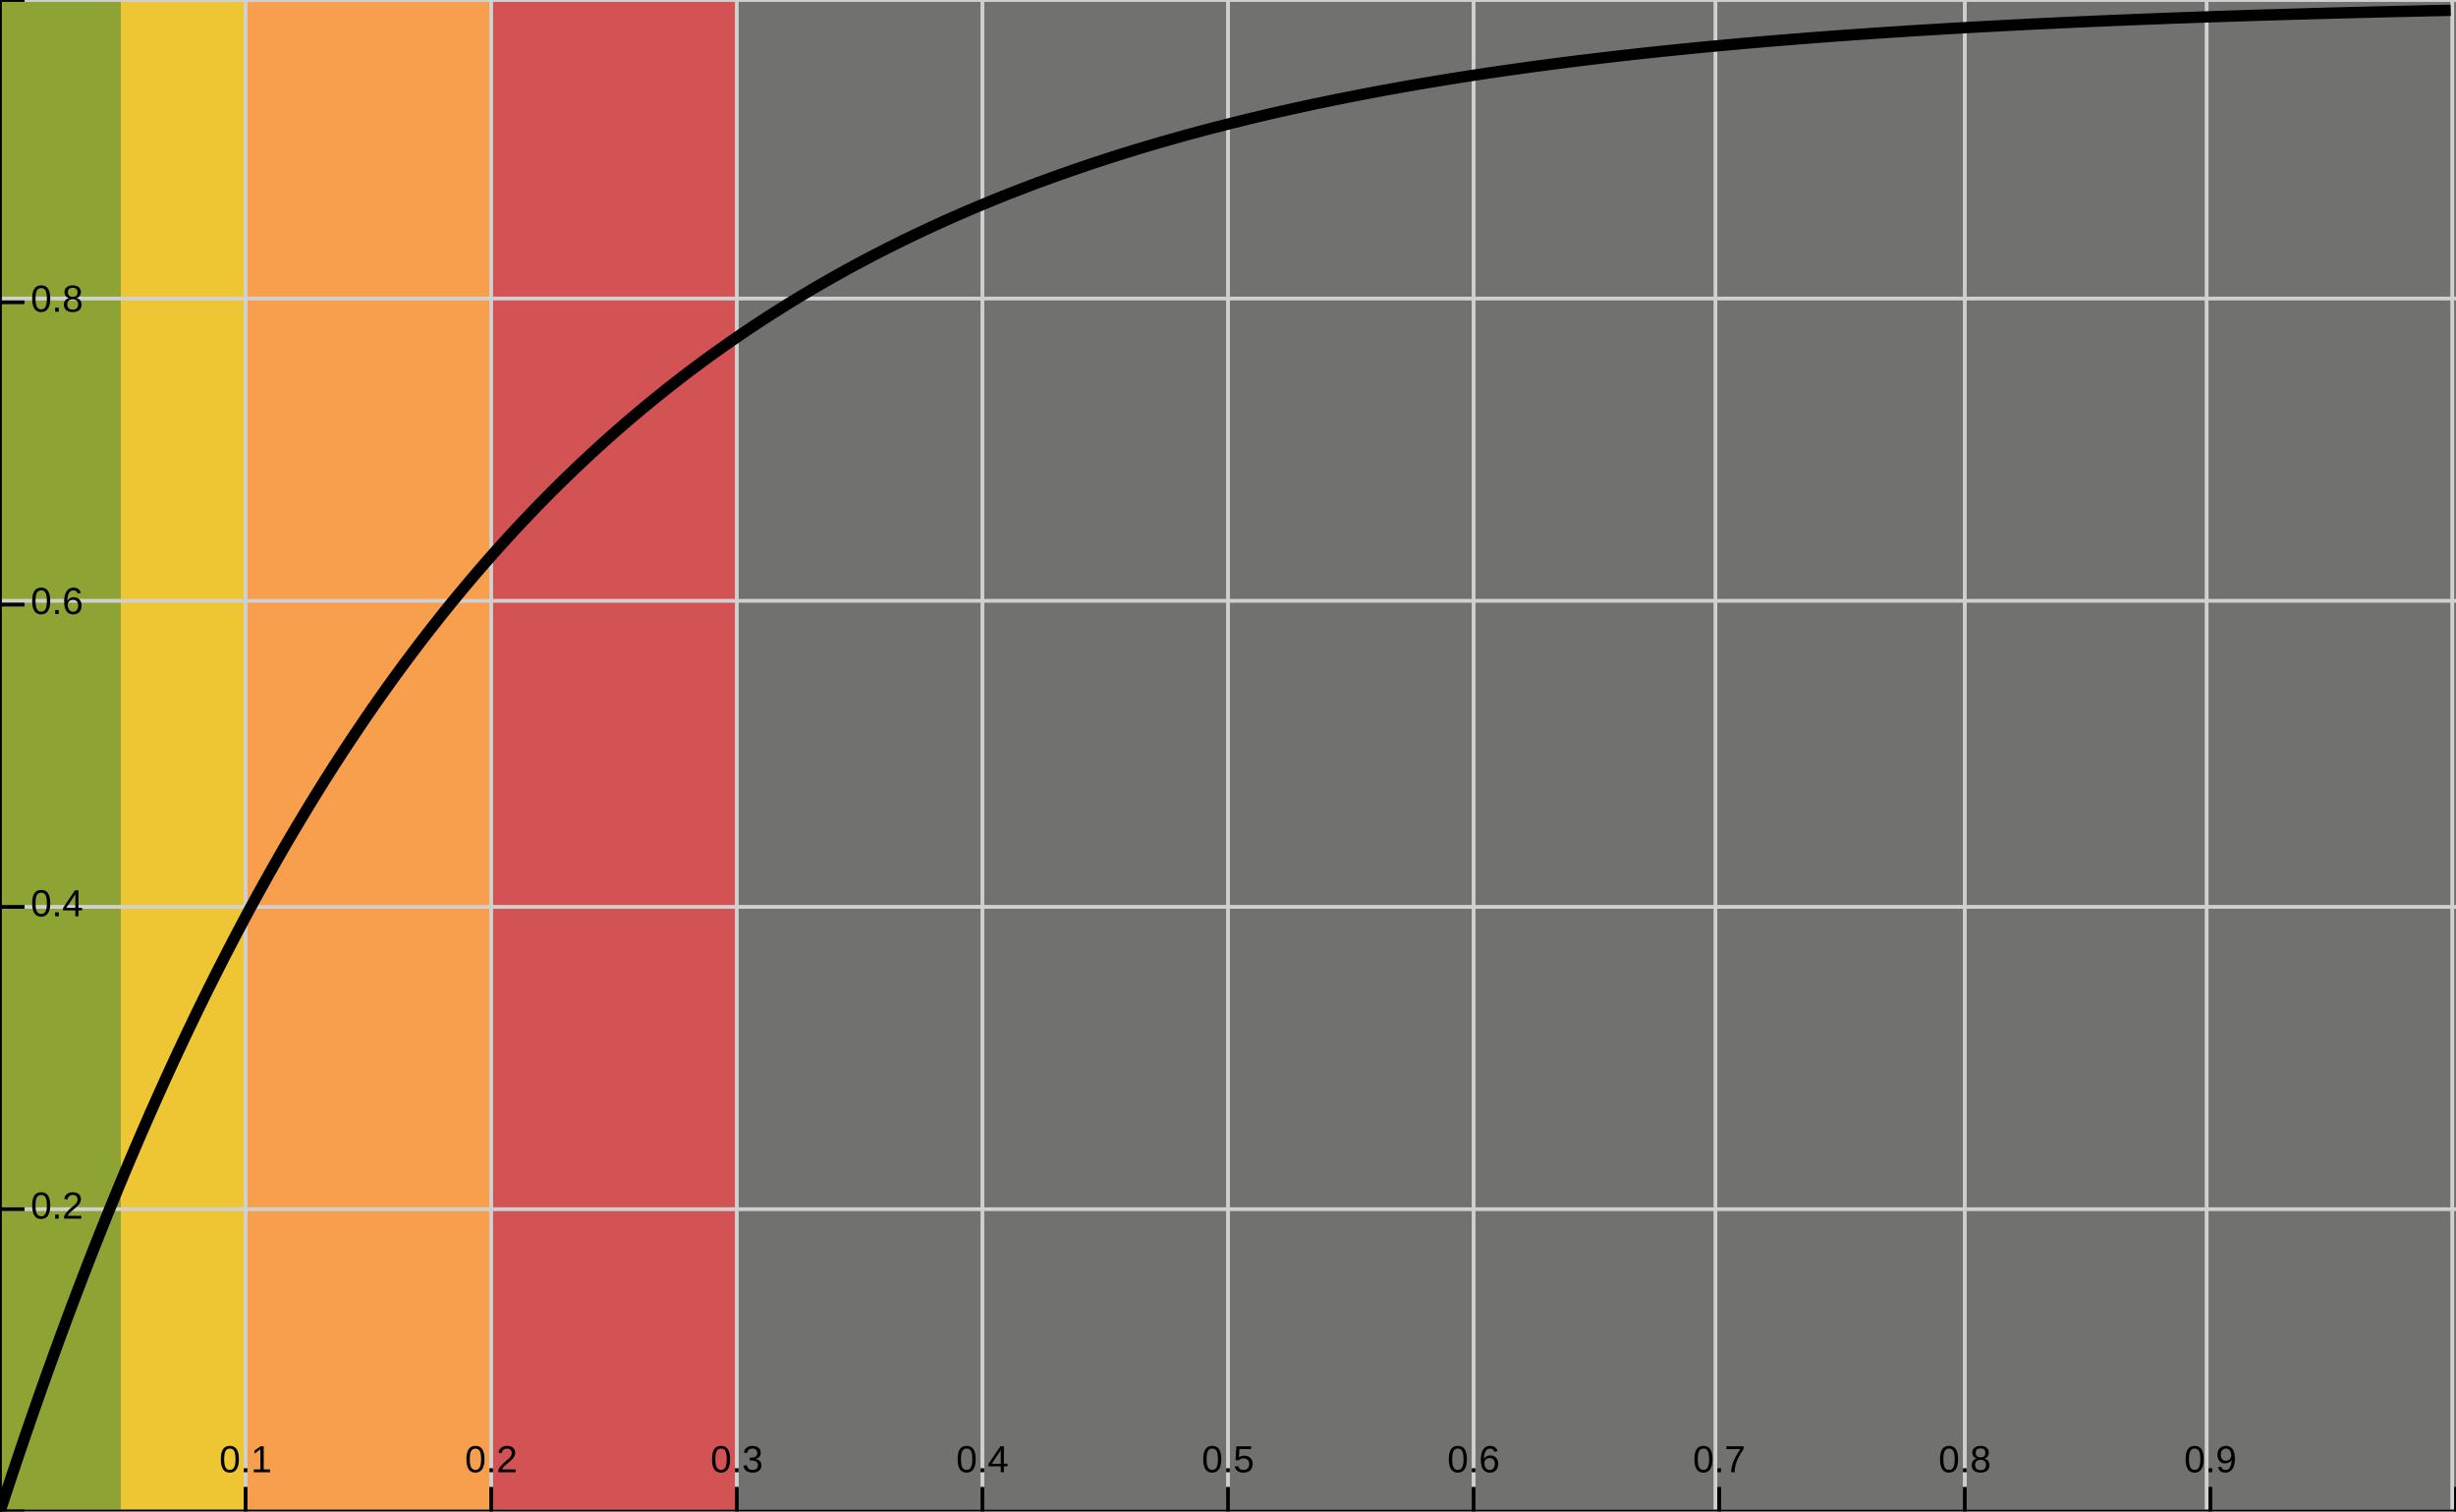
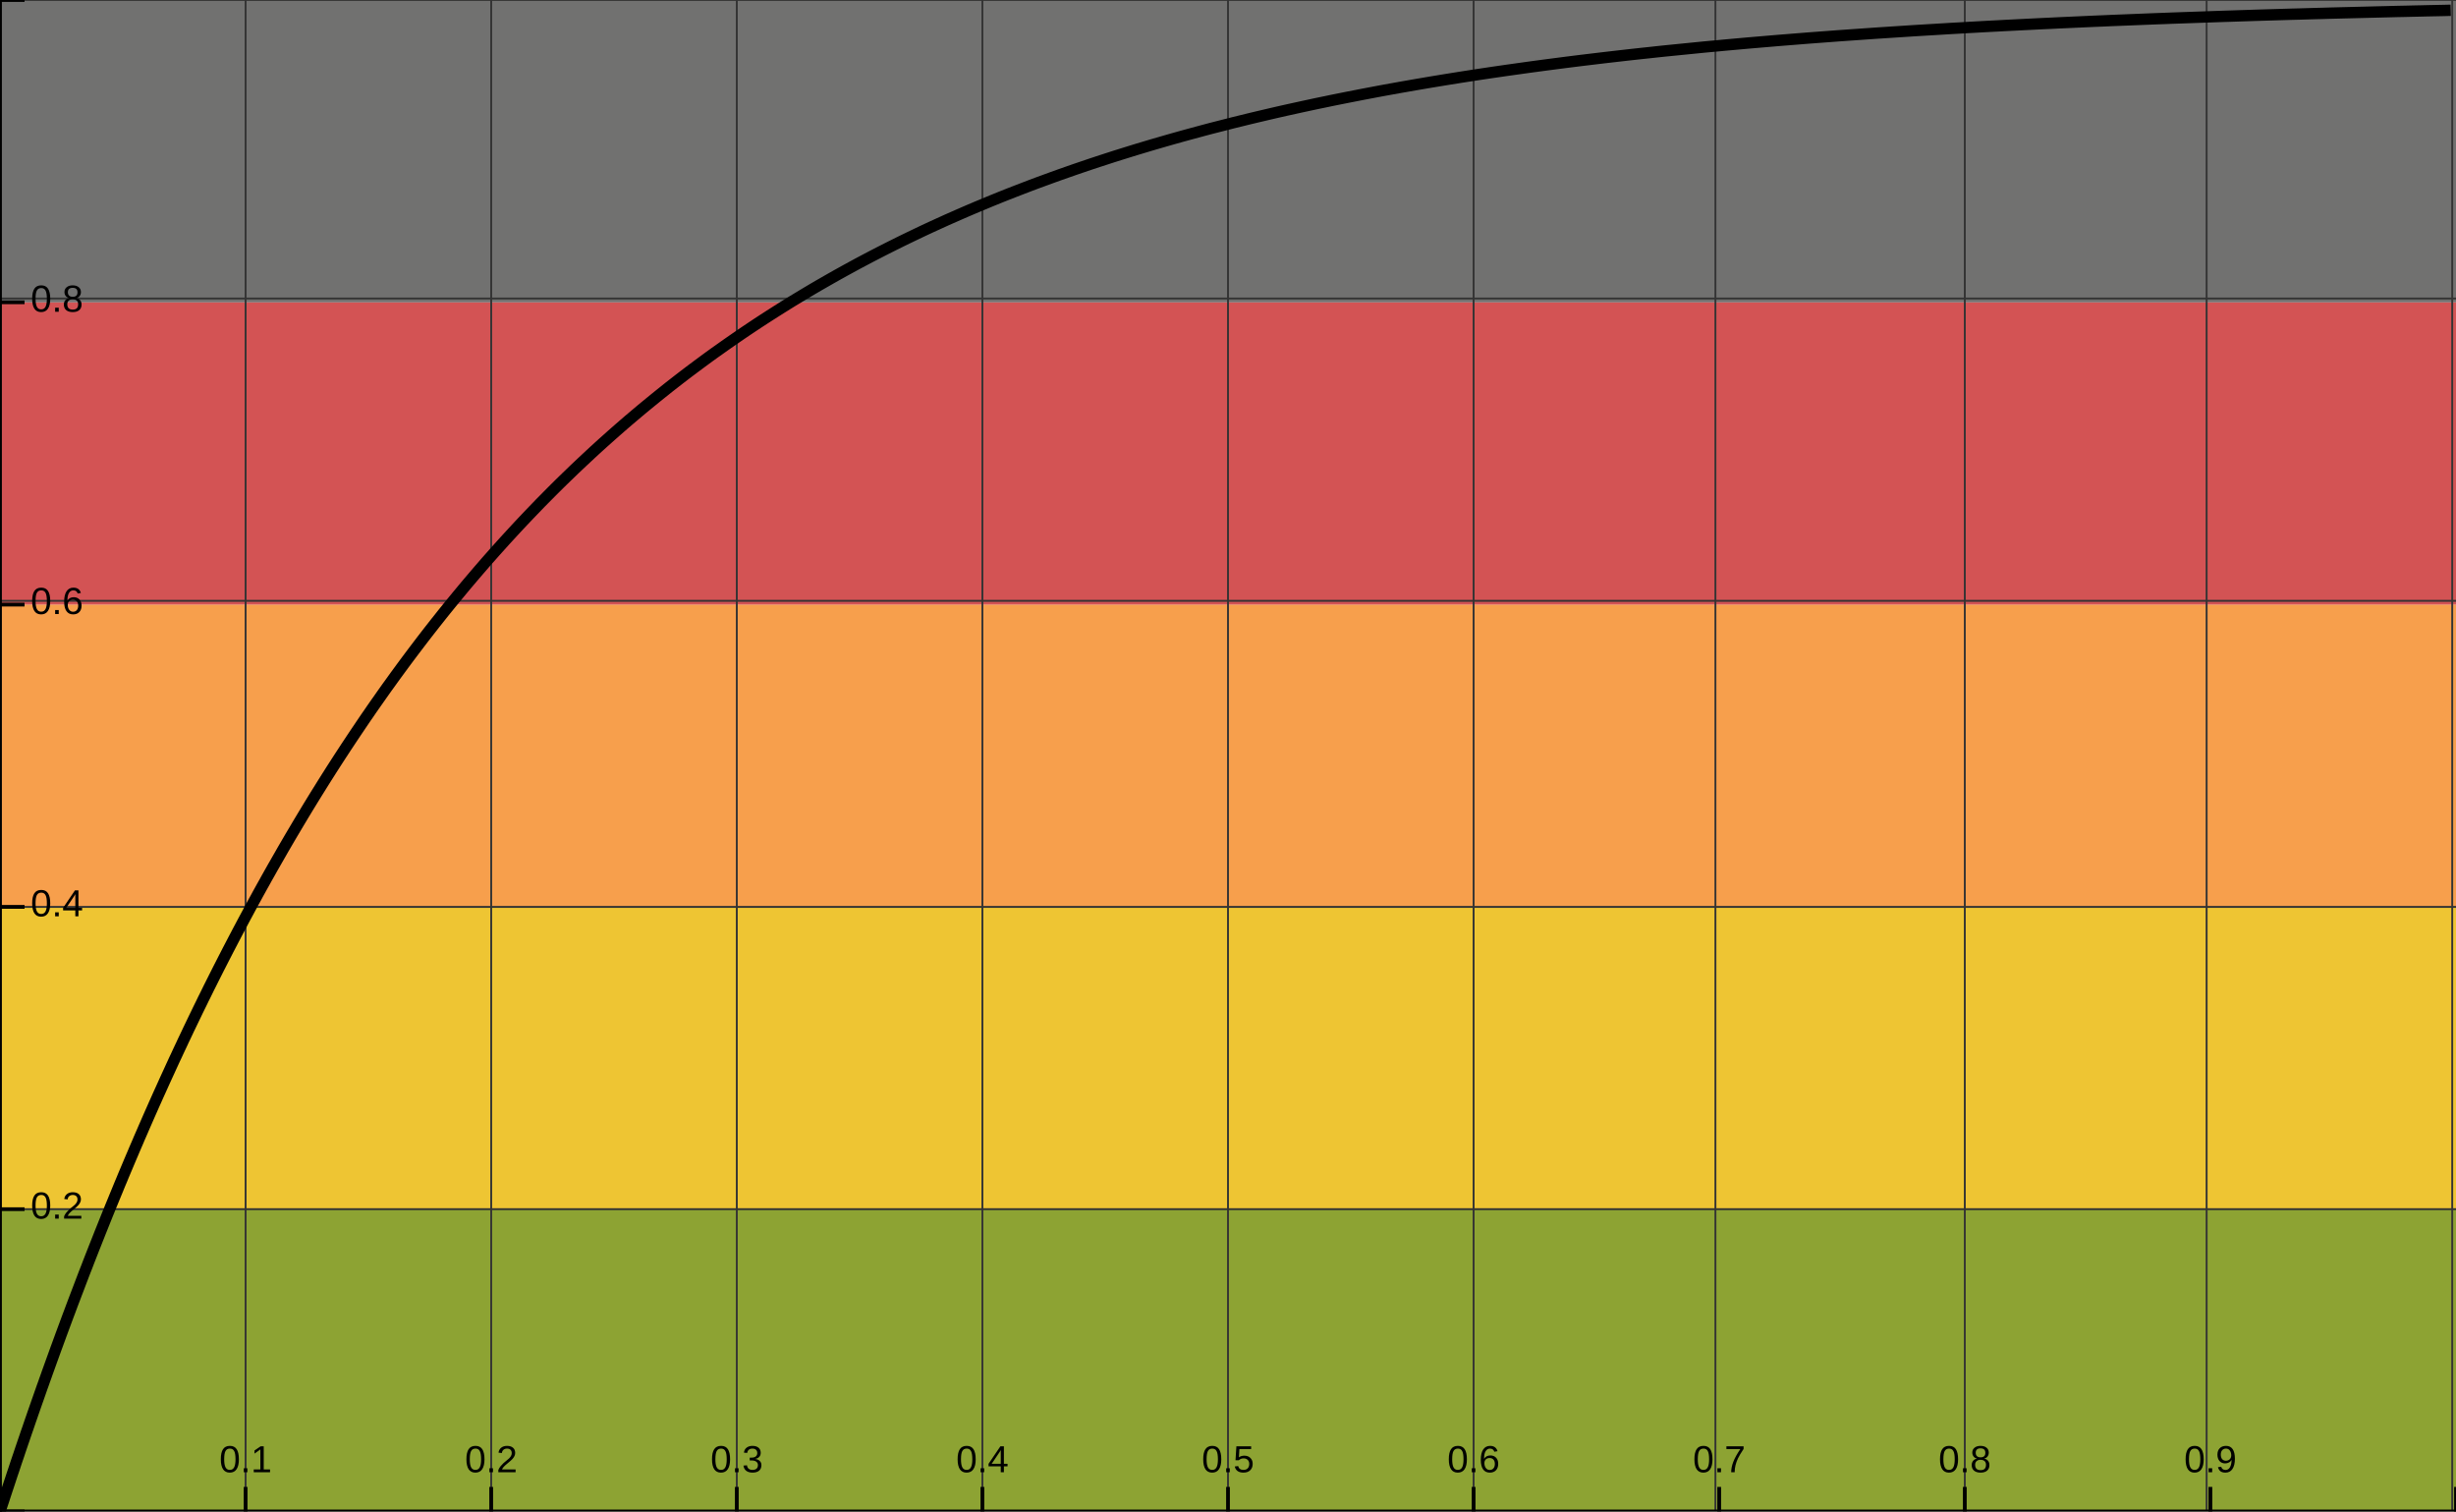
<svg xmlns="http://www.w3.org/2000/svg" viewBox="0 0 650 400" version="1.1">
  <clipPath id="box">
    <rect x="0" y="0" width="650" height="400" style="fill:none;stroke:none;" />
  </clipPath>
  <g clip-path="url(#box)">
-     <rect x="0.00" y="0.00" width="32.00" height="400.00" style="fill:#718c00;stroke:none;opacity:.8" />
-     <rect x="32.00" y="0.00" width="33.00" height="400.00" style="fill:#eab700;stroke:none;opacity:.8" />
-     <rect x="65.00" y="0.00" width="65.00" height="400.00" style="fill:#f5871f;stroke:none;opacity:.8" />
-     <rect x="130.00" y="0.00" width="65.00" height="400.00" style="fill:#c82829;stroke:none;opacity:.8" />
-     <rect x="195.00" y="0.00" width="455.00" height="400.00" style="fill:#4d4d4c;stroke:none;opacity:.8" />
-     <rect x="0.00" y="0.00" width="650.00" height="400.00" style="fill:none;stroke:none;" />
-     <path d="M0.00 400.00 L650.00 400.00 M0.00 320.00 L650.00 320.00 M0.00 240.00 L650.00 240.00 M0.00 159.00 L650.00 159.00 M0.00 79.00 L650.00 79.00 M0.00 0.00 L650.00 0.00 M0.00 0.00 L0.00 400.00 M65.00 0.00 L65.00 400.00 M130.00 0.00 L130.00 400.00 M195.00 0.00 L195.00 400.00 M260.00 0.00 L260.00 400.00 M325.00 0.00 L325.00 400.00 M390.00 0.00 L390.00 400.00 M454.00 0.00 L454.00 400.00 M520.00 0.00 L520.00 400.00 M584.00 0.00 L584.00 400.00 M649.00 0.00 L649.00 400.00 " style="fill:none;stroke:#D0D0D0;stroke-width:1;" />
+     <rect x="0.00" y="320.00" width="650.00" height="80.00" style="fill:#718c00;stroke:none;opacity:.8" />
+     <rect x="0.00" y="240.00" width="650.00" height="80.00" style="fill:#eab700;stroke:none;opacity:.8" />
+     <rect x="0.00" y="160.00" width="650.00" height="80.00" style="fill:#f5871f;stroke:none;opacity:.8" />
+     <rect x="0.00" y="80.00" width="650.00" height="80.00" style="fill:#c82829;stroke:none;opacity:.8" />
+     <rect x="0.00" y="0.00" width="650.00" height="80.00" style="fill:#4d4d4c;stroke:none;opacity:.8" />
+     <path d="M0.00 400.00 L650.00 400.00 M0.00 320.00 L650.00 320.00 M0.00 240.00 L650.00 240.00 M0.00 159.00 L650.00 159.00 M0.00 79.00 L650.00 79.00 M0.00 0.00 L650.00 0.00 M0.00 0.00 L0.00 400.00 M65.00 0.00 L65.00 400.00 M130.00 0.00 L130.00 400.00 M195.00 0.00 L195.00 400.00 M260.00 0.00 L260.00 400.00 M325.00 0.00 L325.00 400.00 M390.00 0.00 L390.00 400.00 M454.00 0.00 L454.00 400.00 M520.00 0.00 L520.00 400.00 M584.00 0.00 L584.00 400.00 M649.00 0.00 L649.00 400.00 " style="fill:none;stroke:#333;stroke-width:0.5;" />
    <path d="M0.00 0.00 L0.00 400.00 " style="fill:none;stroke:#000000;stroke-width:1;" />
    <path d="M-6.50 400.00 L6.50 400.00 M-6.50 320.00 L6.50 320.00 M-6.50 240.00 L6.50 240.00 M-6.50 160.00 L6.50 160.00 M-6.50 80.00 L6.50 80.00 M-6.50 0.00 L6.50 0.00 " style="fill:none;stroke:#000000;stroke-width:1;" />
    <path d="M0.00 400.00 L650.00 400.00 " style="fill:none;stroke:#000000;stroke-width:1;" />
    <path d="M0.00 393.50 L0.00 406.50 M65.00 393.50 L65.00 406.50 M130.00 393.50 L130.00 406.50 M195.00 393.50 L195.00 406.50 M260.00 393.50 L260.00 406.50 M325.00 393.50 L325.00 406.50 M390.00 393.50 L390.00 406.50 M455.00 393.50 L455.00 406.50 M520.00 393.50 L520.00 406.50 M585.00 393.50 L585.00 406.50 M650.00 393.50 L650.00 406.50 " style="fill:none;stroke:#000000;stroke-width:1;" />
    <text x="8.125" y="322.5" text-anchor="start" style="font:10px Droid Sans,Trebuchet MS,Arial,Helvetica,sans-serif;stroke:none;fill:#000000">0.2</text>
    <text x="8.125" y="242.5" text-anchor="start" style="font:10px Droid Sans,Trebuchet MS,Arial,Helvetica,sans-serif;stroke:none;fill:#000000">0.4</text>
    <text x="8.125" y="162.5" text-anchor="start" style="font:10px Droid Sans,Trebuchet MS,Arial,Helvetica,sans-serif;stroke:none;fill:#000000">0.6</text>
    <text x="8.125" y="82.5" text-anchor="start" style="font:10px Droid Sans,Trebuchet MS,Arial,Helvetica,sans-serif;stroke:none;fill:#000000">0.8</text>
    <text x="65" y="389.625" text-anchor="middle" style="font:10px Droid Sans,Trebuchet MS,Arial,Helvetica,sans-serif;stroke:none;fill:#000000">0.1</text>
    <text x="130" y="389.625" text-anchor="middle" style="font:10px Droid Sans,Trebuchet MS,Arial,Helvetica,sans-serif;stroke:none;fill:#000000">0.2</text>
    <text x="195" y="389.625" text-anchor="middle" style="font:10px Droid Sans,Trebuchet MS,Arial,Helvetica,sans-serif;stroke:none;fill:#000000">0.3</text>
    <text x="260" y="389.625" text-anchor="middle" style="font:10px Droid Sans,Trebuchet MS,Arial,Helvetica,sans-serif;stroke:none;fill:#000000">0.4</text>
    <text x="325" y="389.625" text-anchor="middle" style="font:10px Droid Sans,Trebuchet MS,Arial,Helvetica,sans-serif;stroke:none;fill:#000000">0.5</text>
    <text x="390" y="389.625" text-anchor="middle" style="font:10px Droid Sans,Trebuchet MS,Arial,Helvetica,sans-serif;stroke:none;fill:#000000">0.6</text>
    <text x="455" y="389.625" text-anchor="middle" style="font:10px Droid Sans,Trebuchet MS,Arial,Helvetica,sans-serif;stroke:none;fill:#000000">0.7</text>
    <text x="520" y="389.625" text-anchor="middle" style="font:10px Droid Sans,Trebuchet MS,Arial,Helvetica,sans-serif;stroke:none;fill:#000000">0.8</text>
    <text x="585" y="389.625" text-anchor="middle" style="font:10px Droid Sans,Trebuchet MS,Arial,Helvetica,sans-serif;stroke:none;fill:#000000">0.9</text>
    <path d="M-0.00 400.00 L-0.00 400.00 L0.32 399.00 L0.65 398.00 L0.98 397.01 L1.30 396.01 L1.63 395.01 L1.96 394.01 L2.29 393.02 L2.62 392.02 L2.95 391.02 L3.28 390.02 L3.62 389.03 L3.95 388.03 L4.28 387.03 L4.62 386.03 L4.96 385.04 L5.29 384.04 L5.63 383.04 L5.97 382.04 L6.31 381.05 L6.65 380.05 L6.99 379.05 L7.34 378.06 L7.68 377.06 L8.02 376.06 L8.37 375.06 L8.71 374.07 L9.06 373.07 L9.41 372.07 L9.76 371.07 L10.11 370.08 L10.46 369.08 L10.81 368.08 L11.16 367.08 L11.52 366.09 L11.87 365.09 L12.23 364.09 L12.58 363.10 L12.94 362.10 L13.30 361.10 L13.66 360.10 L14.02 359.11 L14.38 358.11 L14.74 357.11 L15.11 356.11 L15.47 355.12 L15.84 354.12 L16.20 353.12 L16.57 352.13 L16.94 351.13 L17.31 350.13 L17.68 349.13 L18.05 348.14 L18.43 347.14 L18.80 346.14 L19.17 345.15 L19.55 344.15 L19.93 343.15 L20.31 342.15 L20.69 341.16 L21.07 340.16 L21.45 339.16 L21.83 338.17 L22.21 337.17 L22.60 336.17 L22.99 335.18 L23.37 334.18 L23.76 333.18 L24.15 332.18 L24.54 331.19 L24.93 330.19 L25.33 329.19 L25.72 328.20 L26.12 327.20 L26.51 326.20 L26.91 325.21 L27.31 324.21 L27.71 323.21 L28.11 322.21 L28.51 321.22 L28.92 320.22 L29.32 319.22 L29.73 318.23 L30.14 317.23 L30.55 316.23 L30.96 315.24 L31.37 314.24 L31.78 313.24 L32.20 312.25 L32.61 311.25 L33.03 310.25 L33.45 309.26 L33.87 308.26 L34.29 307.26 L34.71 306.27 L35.14 305.27 L35.56 304.27 L35.99 303.27 L36.42 302.28 L36.84 301.28 L37.28 300.28 L37.71 299.29 L38.14 298.29 L38.58 297.29 L39.01 296.30 L39.45 295.30 L39.89 294.30 L40.33 293.31 L40.77 292.31 L41.22 291.31 L41.66 290.32 L42.11 289.32 L42.56 288.33 L43.01 287.33 L43.46 286.33 L43.91 285.34 L44.37 284.34 L44.83 283.34 L45.28 282.35 L45.74 281.35 L46.20 280.35 L46.67 279.36 L47.13 278.36 L47.60 277.36 L48.07 276.37 L48.53 275.37 L49.01 274.37 L49.48 273.38 L49.95 272.38 L50.43 271.39 L50.91 270.39 L51.39 269.39 L51.87 268.40 L52.35 267.40 L52.84 266.40 L53.33 265.41 L53.81 264.41 L54.31 263.42 L54.80 262.42 L55.29 261.42 L55.79 260.43 L56.29 259.43 L56.79 258.43 L57.29 257.44 L57.79 256.44 L58.30 255.45 L58.81 254.45 L59.32 253.45 L59.83 252.46 L60.34 251.46 L60.86 250.47 L61.38 249.47 L61.90 248.47 L62.42 247.48 L62.94 246.48 L63.47 245.49 L64.00 244.49 L64.53 243.49 L65.06 242.50 L65.60 241.50 L66.13 240.51 L66.67 239.51 L67.21 238.51 L67.76 237.52 L68.30 236.52 L68.85 235.53 L69.40 234.53 L69.96 233.54 L70.51 232.54 L71.07 231.54 L71.63 230.55 L72.19 229.55 L72.76 228.56 L73.33 227.56 L73.90 226.57 L74.47 225.57 L75.04 224.57 L75.62 223.58 L76.20 222.58 L76.78 221.59 L77.37 220.59 L77.96 219.60 L78.55 218.60 L79.14 217.61 L79.74 216.61 L80.34 215.61 L80.94 214.62 L81.54 213.62 L82.15 212.63 L82.76 211.63 L83.37 210.64 L83.99 209.64 L84.61 208.65 L85.23 207.65 L85.85 206.66 L86.48 205.66 L87.11 204.67 L87.74 203.67 L88.38 202.68 L89.02 201.68 L89.66 200.69 L90.31 199.69 L90.96 198.70 L91.61 197.70 L92.27 196.71 L92.93 195.71 L93.59 194.72 L94.26 193.72 L94.93 192.73 L95.60 191.73 L96.27 190.74 L96.95 189.74 L97.64 188.75 L98.32 187.75 L99.01 186.76 L99.71 185.76 L100.41 184.77 L101.11 183.77 L101.81 182.78 L102.52 181.78 L103.24 180.79 L103.95 179.80 L104.67 178.80 L105.40 177.81 L106.13 176.81 L106.86 175.82 L107.60 174.82 L108.34 173.83 L109.09 172.83 L109.84 171.84 L110.59 170.85 L111.35 169.85 L112.11 168.86 L112.88 167.86 L113.65 166.87 L114.43 165.88 L115.21 164.88 L116.00 163.89 L116.79 162.89 L117.58 161.90 L118.38 160.91 L119.19 159.91 L120.00 158.92 L120.82 157.92 L121.64 156.93 L122.46 155.94 L123.29 154.94 L124.13 153.95 L124.97 152.96 L125.82 151.96 L126.67 150.97 L127.53 149.98 L128.39 148.98 L129.26 147.99 L130.14 147.00 L131.02 146.00 L131.91 145.01 L132.80 144.02 L133.70 143.02 L134.61 142.03 L135.52 141.04 L136.44 140.04 L137.36 139.05 L138.29 138.06 L139.23 137.07 L140.18 136.07 L141.13 135.08 L142.09 134.09 L143.05 133.09 L144.03 132.10 L145.01 131.11 L145.99 130.12 L146.99 129.12 L147.99 128.13 L149.00 127.14 L150.02 126.15 L151.05 125.16 L152.08 124.16 L153.13 123.17 L154.18 122.18 L155.24 121.19 L156.30 120.20 L157.38 119.20 L158.47 118.21 L159.56 117.22 L160.67 116.23 L161.78 115.24 L162.90 114.25 L164.04 113.25 L165.18 112.26 L166.33 111.27 L167.50 110.28 L168.67 109.29 L169.85 108.30 L171.05 107.31 L172.26 106.32 L173.47 105.33 L174.70 104.34 L175.94 103.35 L177.19 102.35 L178.46 101.36 L179.73 100.37 L181.02 99.38 L182.32 98.39 L183.64 97.40 L184.97 96.41 L186.31 95.42 L187.66 94.43 L189.03 93.44 L190.42 92.46 L191.81 91.47 L193.23 90.48 L194.66 89.49 L196.10 88.50 L197.56 87.51 L199.04 86.52 L200.53 85.53 L202.05 84.54 L203.57 83.56 L205.12 82.57 L206.69 81.58 L208.27 80.59 L209.87 79.60 L211.50 78.62 L213.14 77.63 L214.80 76.64 L216.49 75.65 L218.20 74.67 L219.93 73.68 L221.68 72.69 L223.45 71.71 L225.26 70.72 L227.08 69.73 L228.93 68.75 L230.81 67.76 L232.71 66.78 L234.65 65.79 L236.61 64.81 L238.60 63.82 L240.60 62.85 L242.60 61.89 L244.60 60.94 L246.60 60.01 L248.60 59.10 L250.60 58.19 L252.60 57.31 L254.60 56.43 L256.60 55.57 L258.60 54.72 L260.60 53.89 L262.60 53.06 L264.60 52.25 L266.60 51.45 L268.60 50.67 L270.60 49.90 L272.60 49.13 L274.60 48.38 L276.60 47.65 L278.60 46.92 L280.60 46.20 L282.60 45.50 L284.60 44.80 L286.60 44.12 L288.60 43.44 L290.60 42.78 L292.60 42.13 L294.60 41.48 L296.60 40.85 L298.60 40.23 L300.60 39.61 L302.60 39.01 L304.60 38.41 L306.60 37.83 L308.60 37.25 L310.60 36.68 L312.60 36.12 L314.60 35.57 L316.60 35.03 L318.60 34.49 L320.60 33.96 L322.60 33.45 L324.60 32.94 L326.60 32.43 L328.60 31.94 L330.60 31.45 L332.60 30.97 L334.60 30.50 L336.60 30.03 L338.60 29.57 L340.60 29.12 L342.60 28.68 L344.60 28.24 L346.60 27.81 L348.60 27.38 L350.60 26.97 L352.60 26.55 L354.60 26.15 L356.60 25.75 L358.60 25.36 L360.60 24.97 L362.60 24.59 L364.60 24.21 L366.60 23.84 L368.60 23.48 L370.60 23.12 L372.60 22.77 L374.60 22.42 L376.60 22.08 L378.60 21.74 L380.60 21.41 L382.60 21.08 L384.60 20.76 L386.60 20.44 L388.60 20.13 L390.60 19.82 L392.60 19.52 L394.60 19.22 L396.60 18.93 L398.60 18.64 L400.60 18.36 L402.60 18.08 L404.60 17.80 L406.60 17.53 L408.60 17.26 L410.60 17.00 L412.60 16.74 L414.60 16.48 L416.60 16.23 L418.60 15.98 L420.60 15.74 L422.60 15.50 L424.60 15.26 L426.60 15.03 L428.60 14.80 L430.60 14.57 L432.60 14.35 L434.60 14.13 L436.60 13.92 L438.60 13.70 L440.60 13.49 L442.60 13.29 L444.60 13.09 L446.60 12.89 L448.60 12.69 L450.60 12.49 L452.60 12.30 L454.60 12.12 L456.60 11.93 L458.60 11.75 L460.60 11.57 L462.60 11.39 L464.60 11.22 L466.60 11.05 L468.60 10.88 L470.60 10.71 L472.60 10.55 L474.60 10.39 L476.60 10.23 L478.60 10.07 L480.60 9.92 L482.60 9.77 L484.60 9.62 L486.60 9.47 L488.60 9.33 L490.60 9.19 L492.60 9.05 L494.60 8.91 L496.60 8.77 L498.60 8.64 L500.60 8.51 L502.60 8.38 L504.60 8.25 L506.60 8.12 L508.60 8.00 L510.60 7.88 L512.60 7.76 L514.60 7.64 L516.60 7.52 L518.60 7.41 L520.60 7.29 L522.60 7.18 L524.60 7.07 L526.60 6.96 L528.60 6.86 L530.60 6.75 L532.60 6.65 L534.60 6.55 L536.60 6.45 L538.60 6.35 L540.60 6.25 L542.60 6.16 L544.60 6.06 L546.60 5.97 L548.60 5.88 L550.60 5.79 L552.60 5.70 L554.60 5.61 L556.60 5.53 L558.60 5.44 L560.60 5.36 L562.60 5.28 L564.60 5.20 L566.60 5.12 L568.60 5.04 L570.60 4.96 L572.60 4.89 L574.60 4.81 L576.60 4.74 L578.60 4.67 L580.60 4.60 L582.60 4.53 L584.60 4.46 L586.60 4.39 L588.60 4.32 L590.60 4.26 L592.60 4.19 L594.60 4.13 L596.60 4.06 L598.60 4.00 L600.60 3.94 L602.60 3.88 L604.60 3.82 L606.60 3.76 L608.60 3.71 L610.60 3.65 L612.60 3.59 L614.60 3.54 L616.60 3.48 L618.60 3.43 L620.60 3.38 L622.60 3.33 L624.60 3.28 L626.60 3.23 L628.60 3.18 L630.60 3.13 L632.60 3.08 L634.60 3.03 L636.60 2.99 L638.60 2.94 L640.60 2.90 L642.60 2.85 L644.60 2.81 L646.60 2.77 L648.60 2.72 " style="fill:none;stroke:#000000;stroke-width:3;" />
  </g>
</svg>
